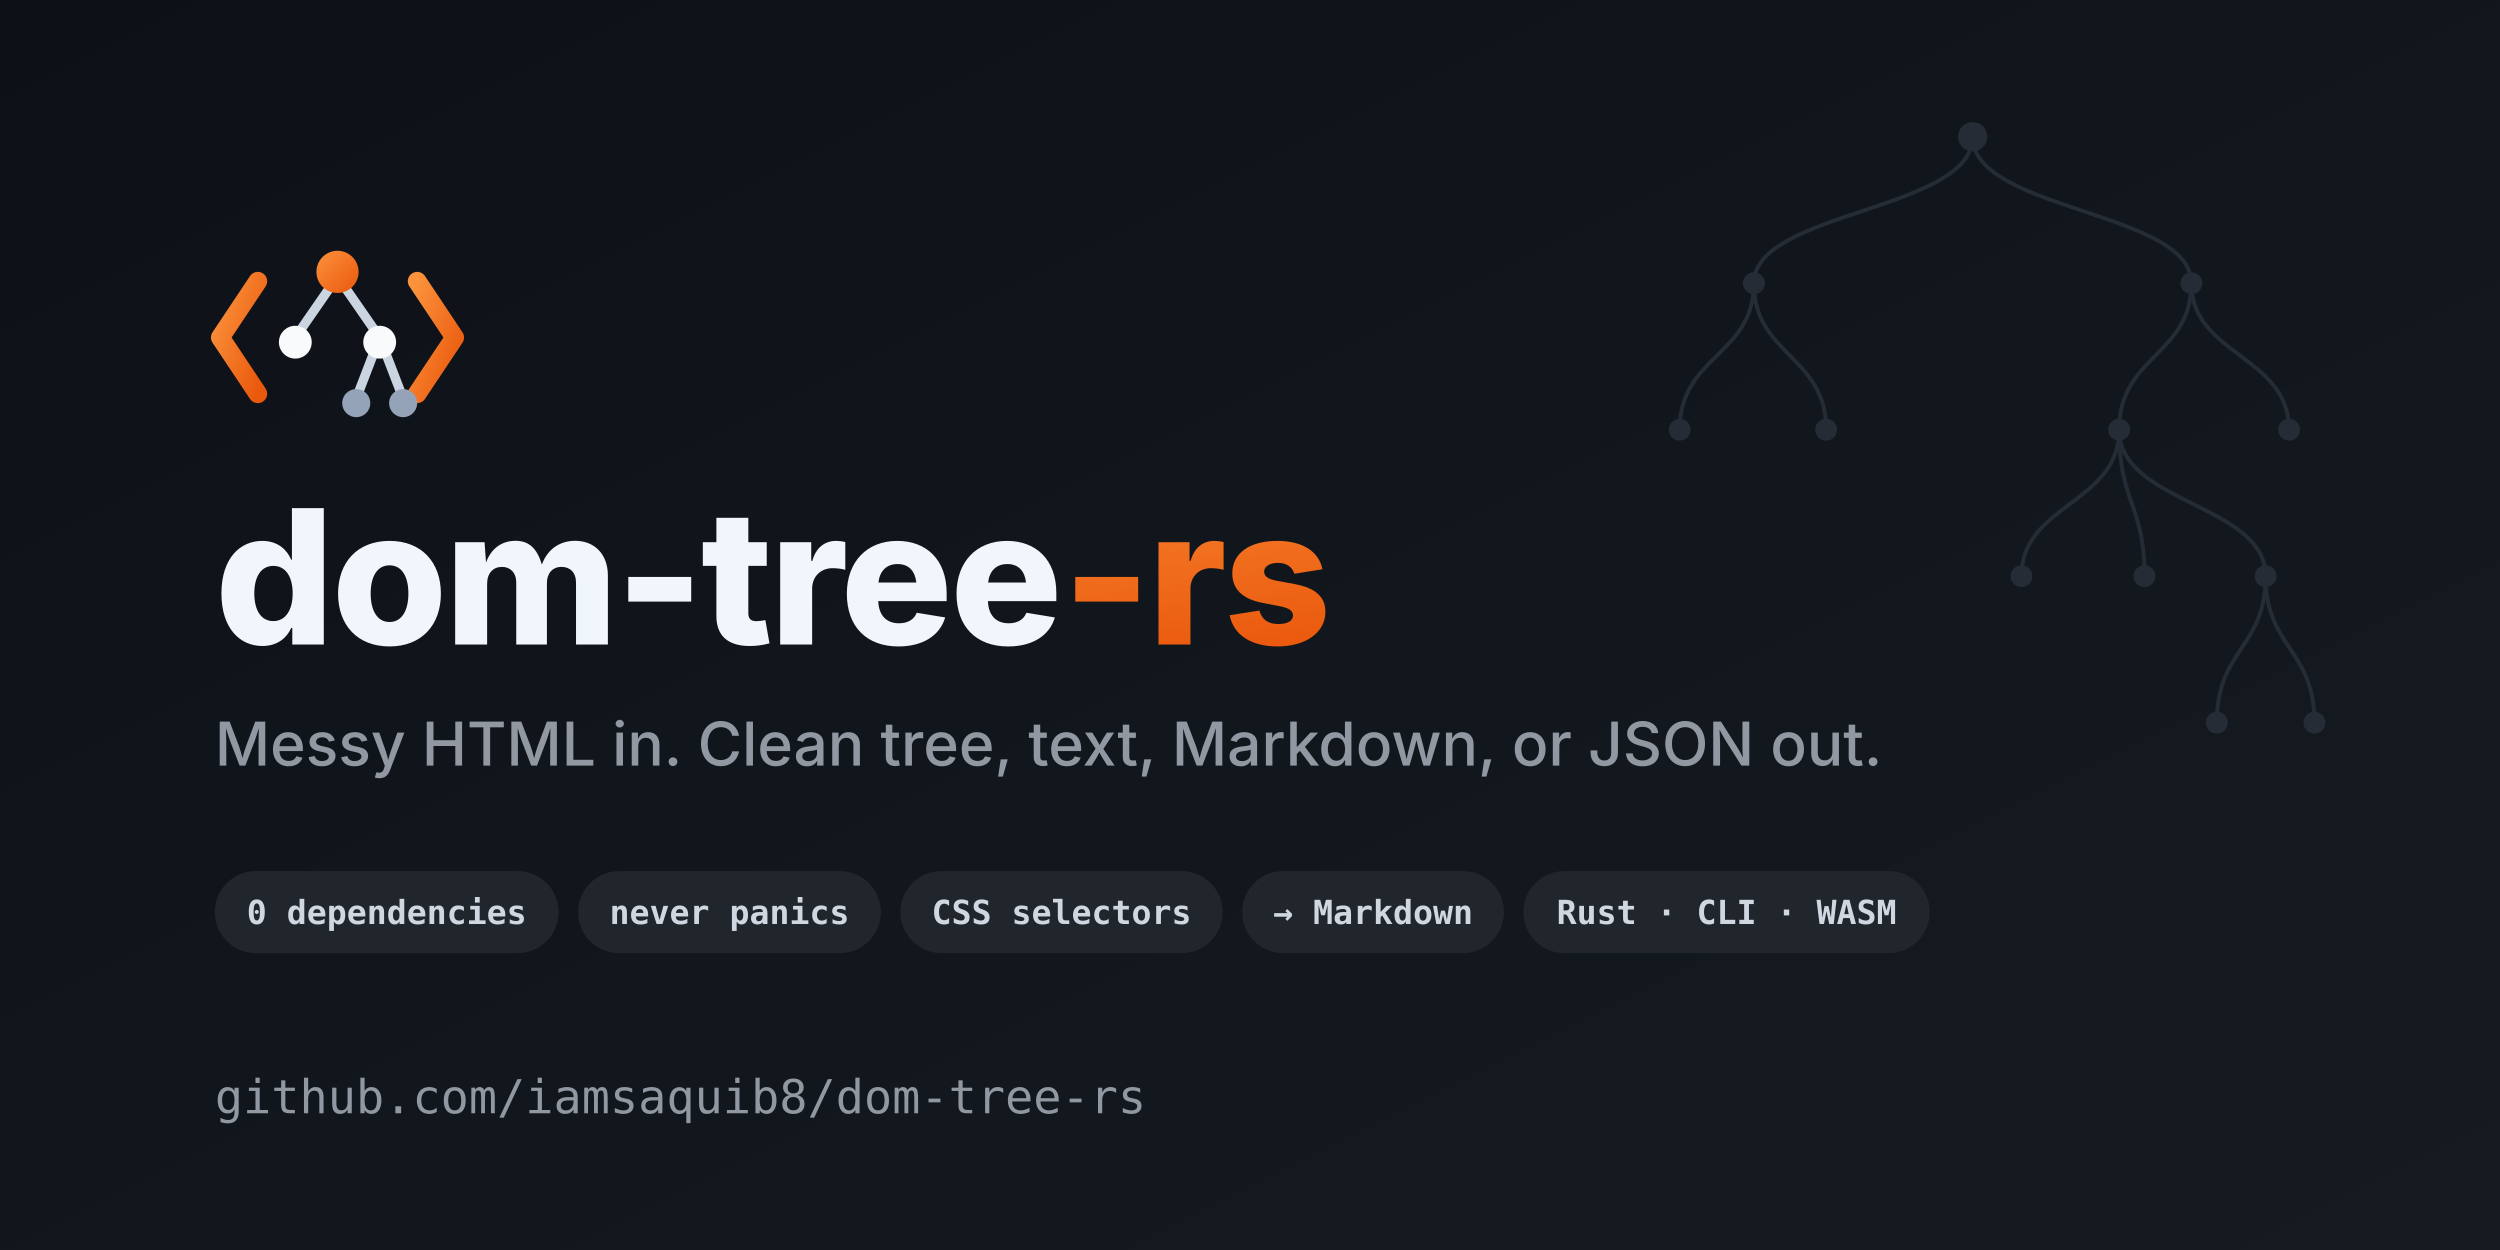
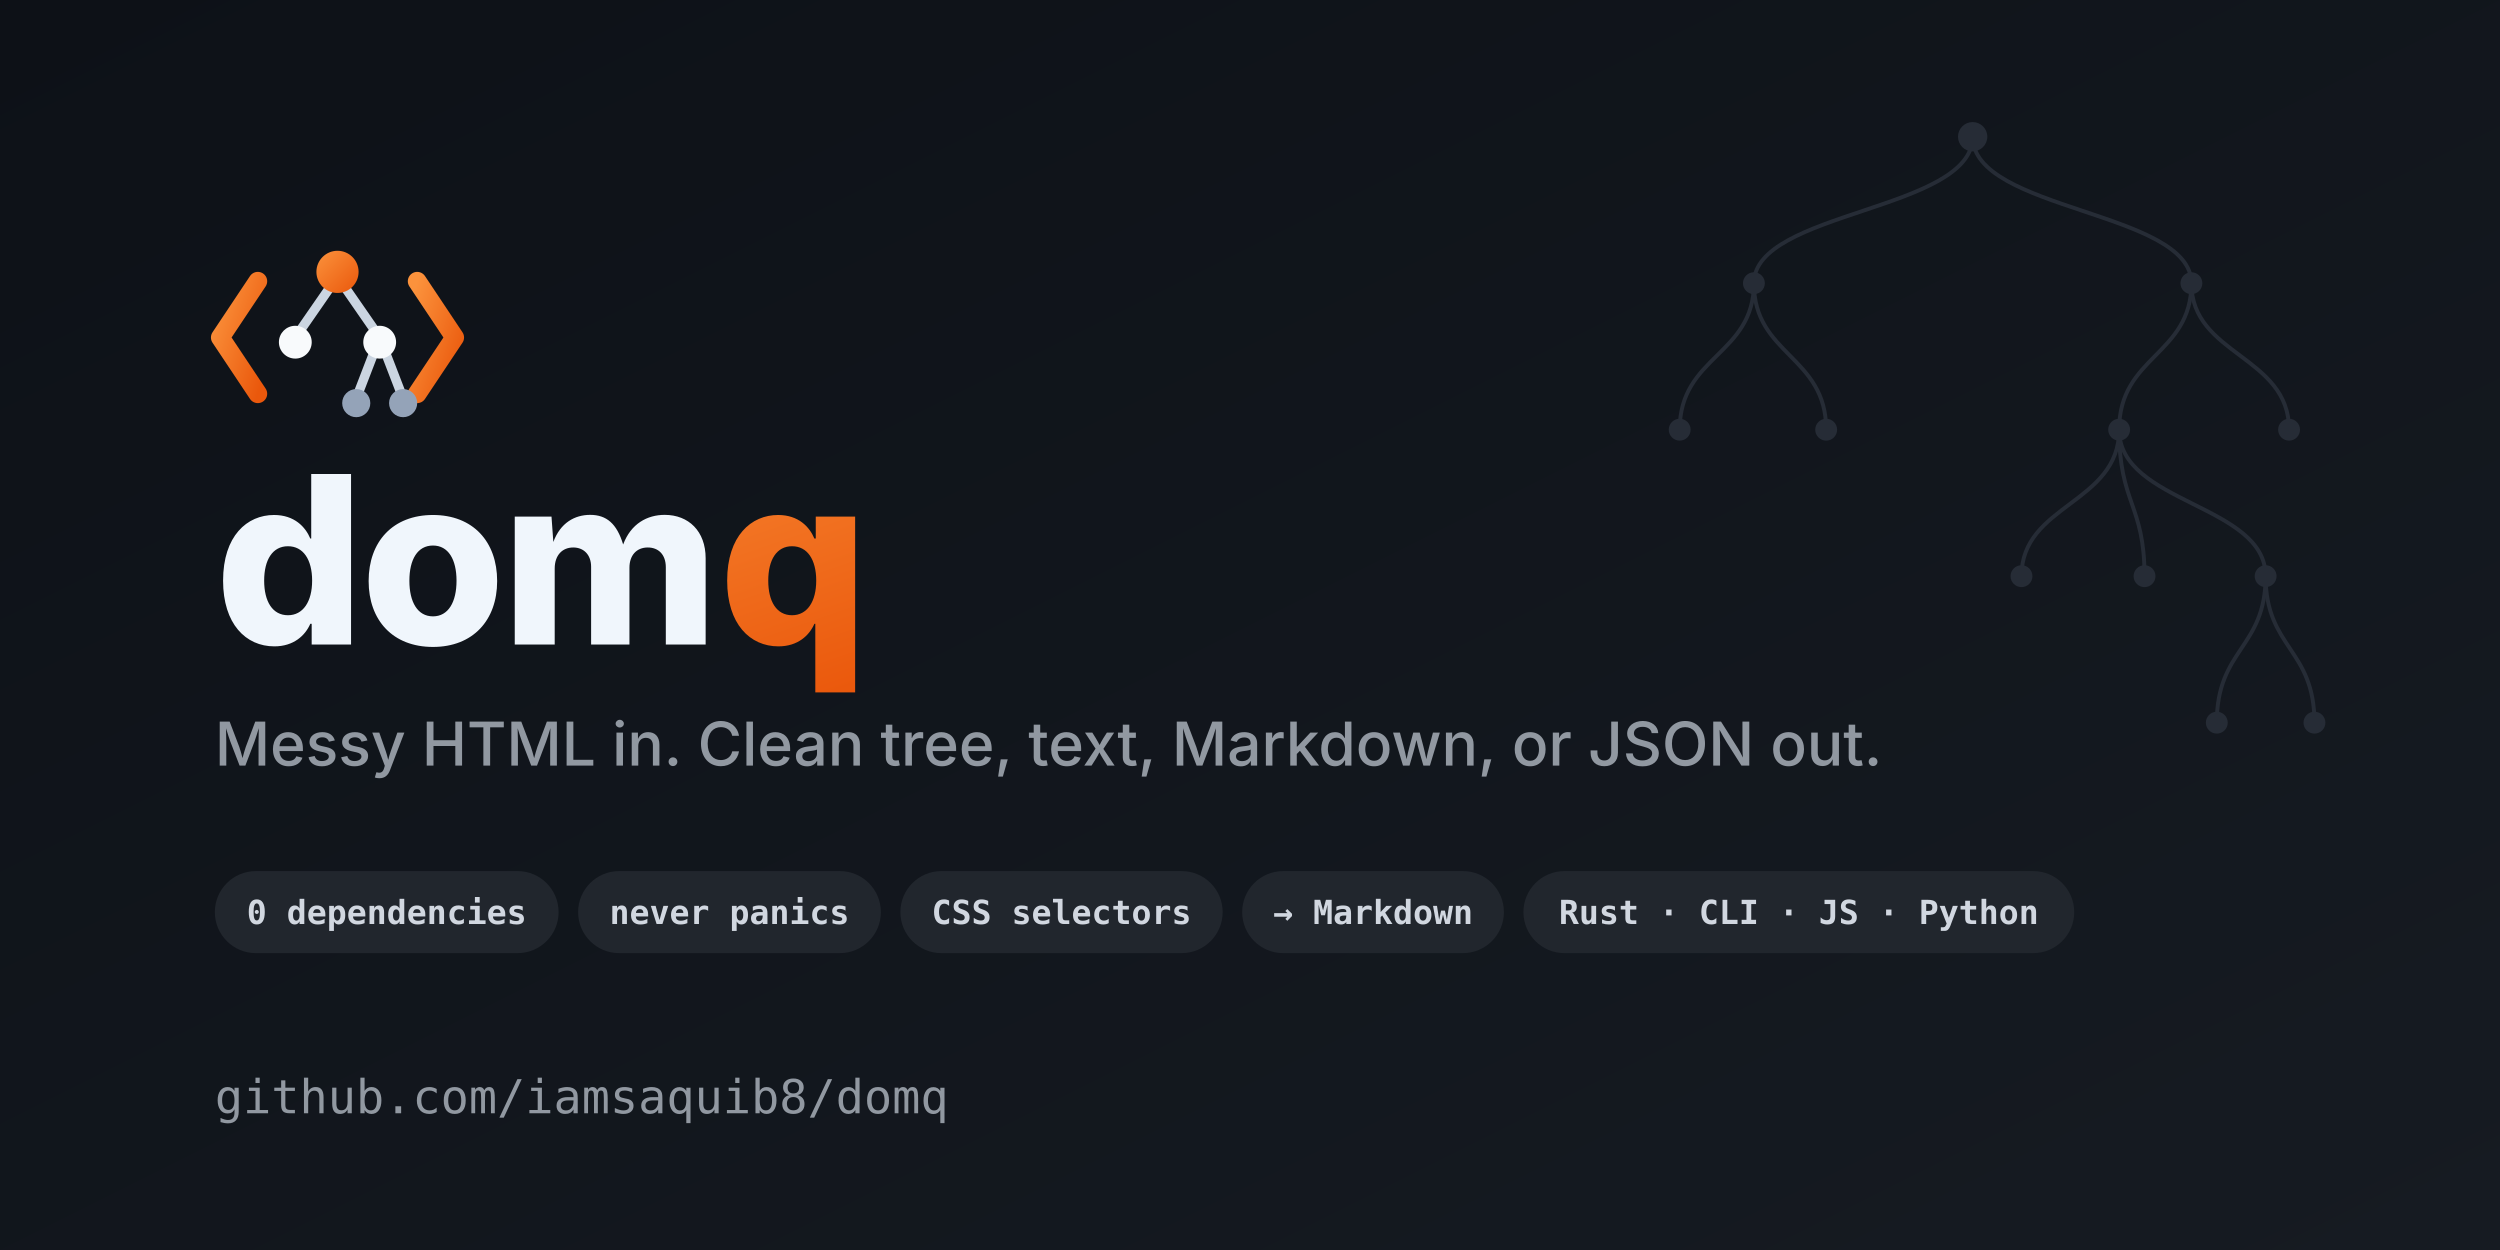
- <svg xmlns="http://www.w3.org/2000/svg" width="1280" height="640" viewBox="0 0 1280 640" role="img" aria-label="dom-tree-rs — messy HTML in, clean tree, text, Markdown or JSON out">
+ <svg xmlns="http://www.w3.org/2000/svg" width="1280" height="640" viewBox="0 0 1280 640" role="img" aria-label="domq — messy HTML in, clean tree, text, Markdown or JSON out">
  <defs>
    <linearGradient id="acc" x1="0" y1="0" x2="1" y2="1">
      <stop offset="0" stop-color="#fb923c" />
      <stop offset="1" stop-color="#ea580c" />
    </linearGradient>
    <linearGradient id="bg" x1="0" y1="0" x2="1" y2="1">
      <stop offset="0" stop-color="#0d1117" />
      <stop offset="1" stop-color="#161b22" />
    </linearGradient>
  </defs>
  <style>
-   .title { font: 800 96px system-ui, -apple-system, "Segoe UI", Inter, sans-serif; fill: #f0f6fc; letter-spacing: -1.5px; }
-   .rs { fill: url(#acc); }
+   .title { font: 800 120px system-ui, -apple-system, "Segoe UI", Inter, sans-serif; fill: #f0f6fc; letter-spacing: -2px; }
+   .acc { fill: url(#acc); }
  .tag { font: 500 31px system-ui, -apple-system, "Segoe UI", Inter, sans-serif; fill: #9198a1; }
  .chip { font: 600 17px ui-monospace, SFMono-Regular, Menlo, Consolas, monospace; fill: #d1d7e0; }
  .url { font: 500 24px ui-monospace, SFMono-Regular, Menlo, Consolas, monospace; fill: #9198a1; }
</style>
  <rect width="1280" height="640" rx="0" fill="url(#bg)" />
  <path d="M1010 70 C1010 108 898 108 898 145" stroke="#262c36" stroke-width="2" fill="none" />
  <path d="M1010 70 C1010 108 1122 108 1122 145" stroke="#262c36" stroke-width="2" fill="none" />
  <path d="M898 145 C898 182 860 182 860 220" stroke="#262c36" stroke-width="2" fill="none" />
  <path d="M898 145 C898 182 935 182 935 220" stroke="#262c36" stroke-width="2" fill="none" />
  <path d="M1122 145 C1122 182 1085 182 1085 220" stroke="#262c36" stroke-width="2" fill="none" />
  <path d="M1122 145 C1122 182 1172 182 1172 220" stroke="#262c36" stroke-width="2" fill="none" />
  <path d="M1085 220 C1085 258 1035 258 1035 295" stroke="#262c36" stroke-width="2" fill="none" />
  <path d="M1085 220 C1085 258 1098 258 1098 295" stroke="#262c36" stroke-width="2" fill="none" />
  <path d="M1085 220 C1085 258 1160 258 1160 295" stroke="#262c36" stroke-width="2" fill="none" />
  <path d="M1160 295 C1160 332 1135 332 1135 370" stroke="#262c36" stroke-width="2" fill="none" />
  <path d="M1160 295 C1160 332 1185 332 1185 370" stroke="#262c36" stroke-width="2" fill="none" />
  <circle cx="1010" cy="70" r="7.5" fill="#262c36" />
  <circle cx="898" cy="145" r="5.6" fill="#262c36" />
  <circle cx="1122" cy="145" r="5.6" fill="#262c36" />
  <circle cx="860" cy="220" r="5.6" fill="#262c36" />
  <circle cx="935" cy="220" r="5.6" fill="#262c36" />
  <circle cx="1085" cy="220" r="5.6" fill="#262c36" />
  <circle cx="1172" cy="220" r="5.6" fill="#262c36" />
  <circle cx="1035" cy="295" r="5.6" fill="#262c36" />
  <circle cx="1098" cy="295" r="5.6" fill="#262c36" />
  <circle cx="1160" cy="295" r="5.6" fill="#262c36" />
  <circle cx="1135" cy="370" r="5.6" fill="#262c36" />
  <circle cx="1185" cy="370" r="5.6" fill="#262c36" />
  <g transform="translate(96 96) scale(1.2)">
    <path d="M30 40 L14 64 L30 88" fill="none" stroke="url(#acc)" stroke-width="8" stroke-linecap="round" stroke-linejoin="round" />
    <path d="M98 40 L114 64 L98 88" fill="none" stroke="url(#acc)" stroke-width="8" stroke-linecap="round" stroke-linejoin="round" />
    <g stroke="#cbd5e1" stroke-width="4" stroke-linecap="round" fill="none">
      <path d="M64 38 L46 64" />
      <path d="M64 38 L82 64" />
      <path d="M82 64 L72 90" />
      <path d="M82 64 L92 90" />
    </g>
    <circle cx="64" cy="36" r="9" fill="url(#acc)" />
    <circle cx="46" cy="66" r="7" fill="#f8fafc" />
    <circle cx="82" cy="66" r="7" fill="#f8fafc" />
    <circle cx="72" cy="92" r="6" fill="#94a3b8" />
    <circle cx="92" cy="92" r="6" fill="#94a3b8" />
  </g>
-   <text x="110" y="330" class="title">dom-tree<tspan class="rs">-rs</tspan>
+   <text x="110" y="330" class="title">dom<tspan class="acc">q</tspan>
  </text>
  <text x="110" y="392" class="tag">Messy HTML in. Clean tree, text, Markdown, or JSON out.</text>
  <rect x="110" y="446" width="176" height="42" rx="21.0" fill="#21262d" />
  <text x="198.0" y="473.1" text-anchor="middle" class="chip">0 dependencies</text>
  <rect x="296" y="446" width="155" height="42" rx="21.0" fill="#21262d" />
  <text x="373.5" y="473.1" text-anchor="middle" class="chip">never panics</text>
  <rect x="461" y="446" width="165" height="42" rx="21.0" fill="#21262d" />
  <text x="543.5" y="473.1" text-anchor="middle" class="chip">CSS selectors</text>
  <rect x="636" y="446" width="134" height="42" rx="21.0" fill="#21262d" />
  <text x="703.0" y="473.1" text-anchor="middle" class="chip">→ Markdown</text>
-   <rect x="780" y="446" width="208" height="42" rx="21.0" fill="#21262d" />
-   <text x="884.0" y="473.1" text-anchor="middle" class="chip">Rust · CLI · WASM</text>
-   <text x="110" y="570" class="url">github.com/iamsaquib8/dom-tree-rs</text>
+   <rect x="780" y="446" width="282" height="42" rx="21.0" fill="#21262d" />
+   <text x="921.0" y="473.1" text-anchor="middle" class="chip">Rust · CLI · JS · Python</text>
+   <text x="110" y="570" class="url">github.com/iamsaquib8/domq</text>
</svg>
